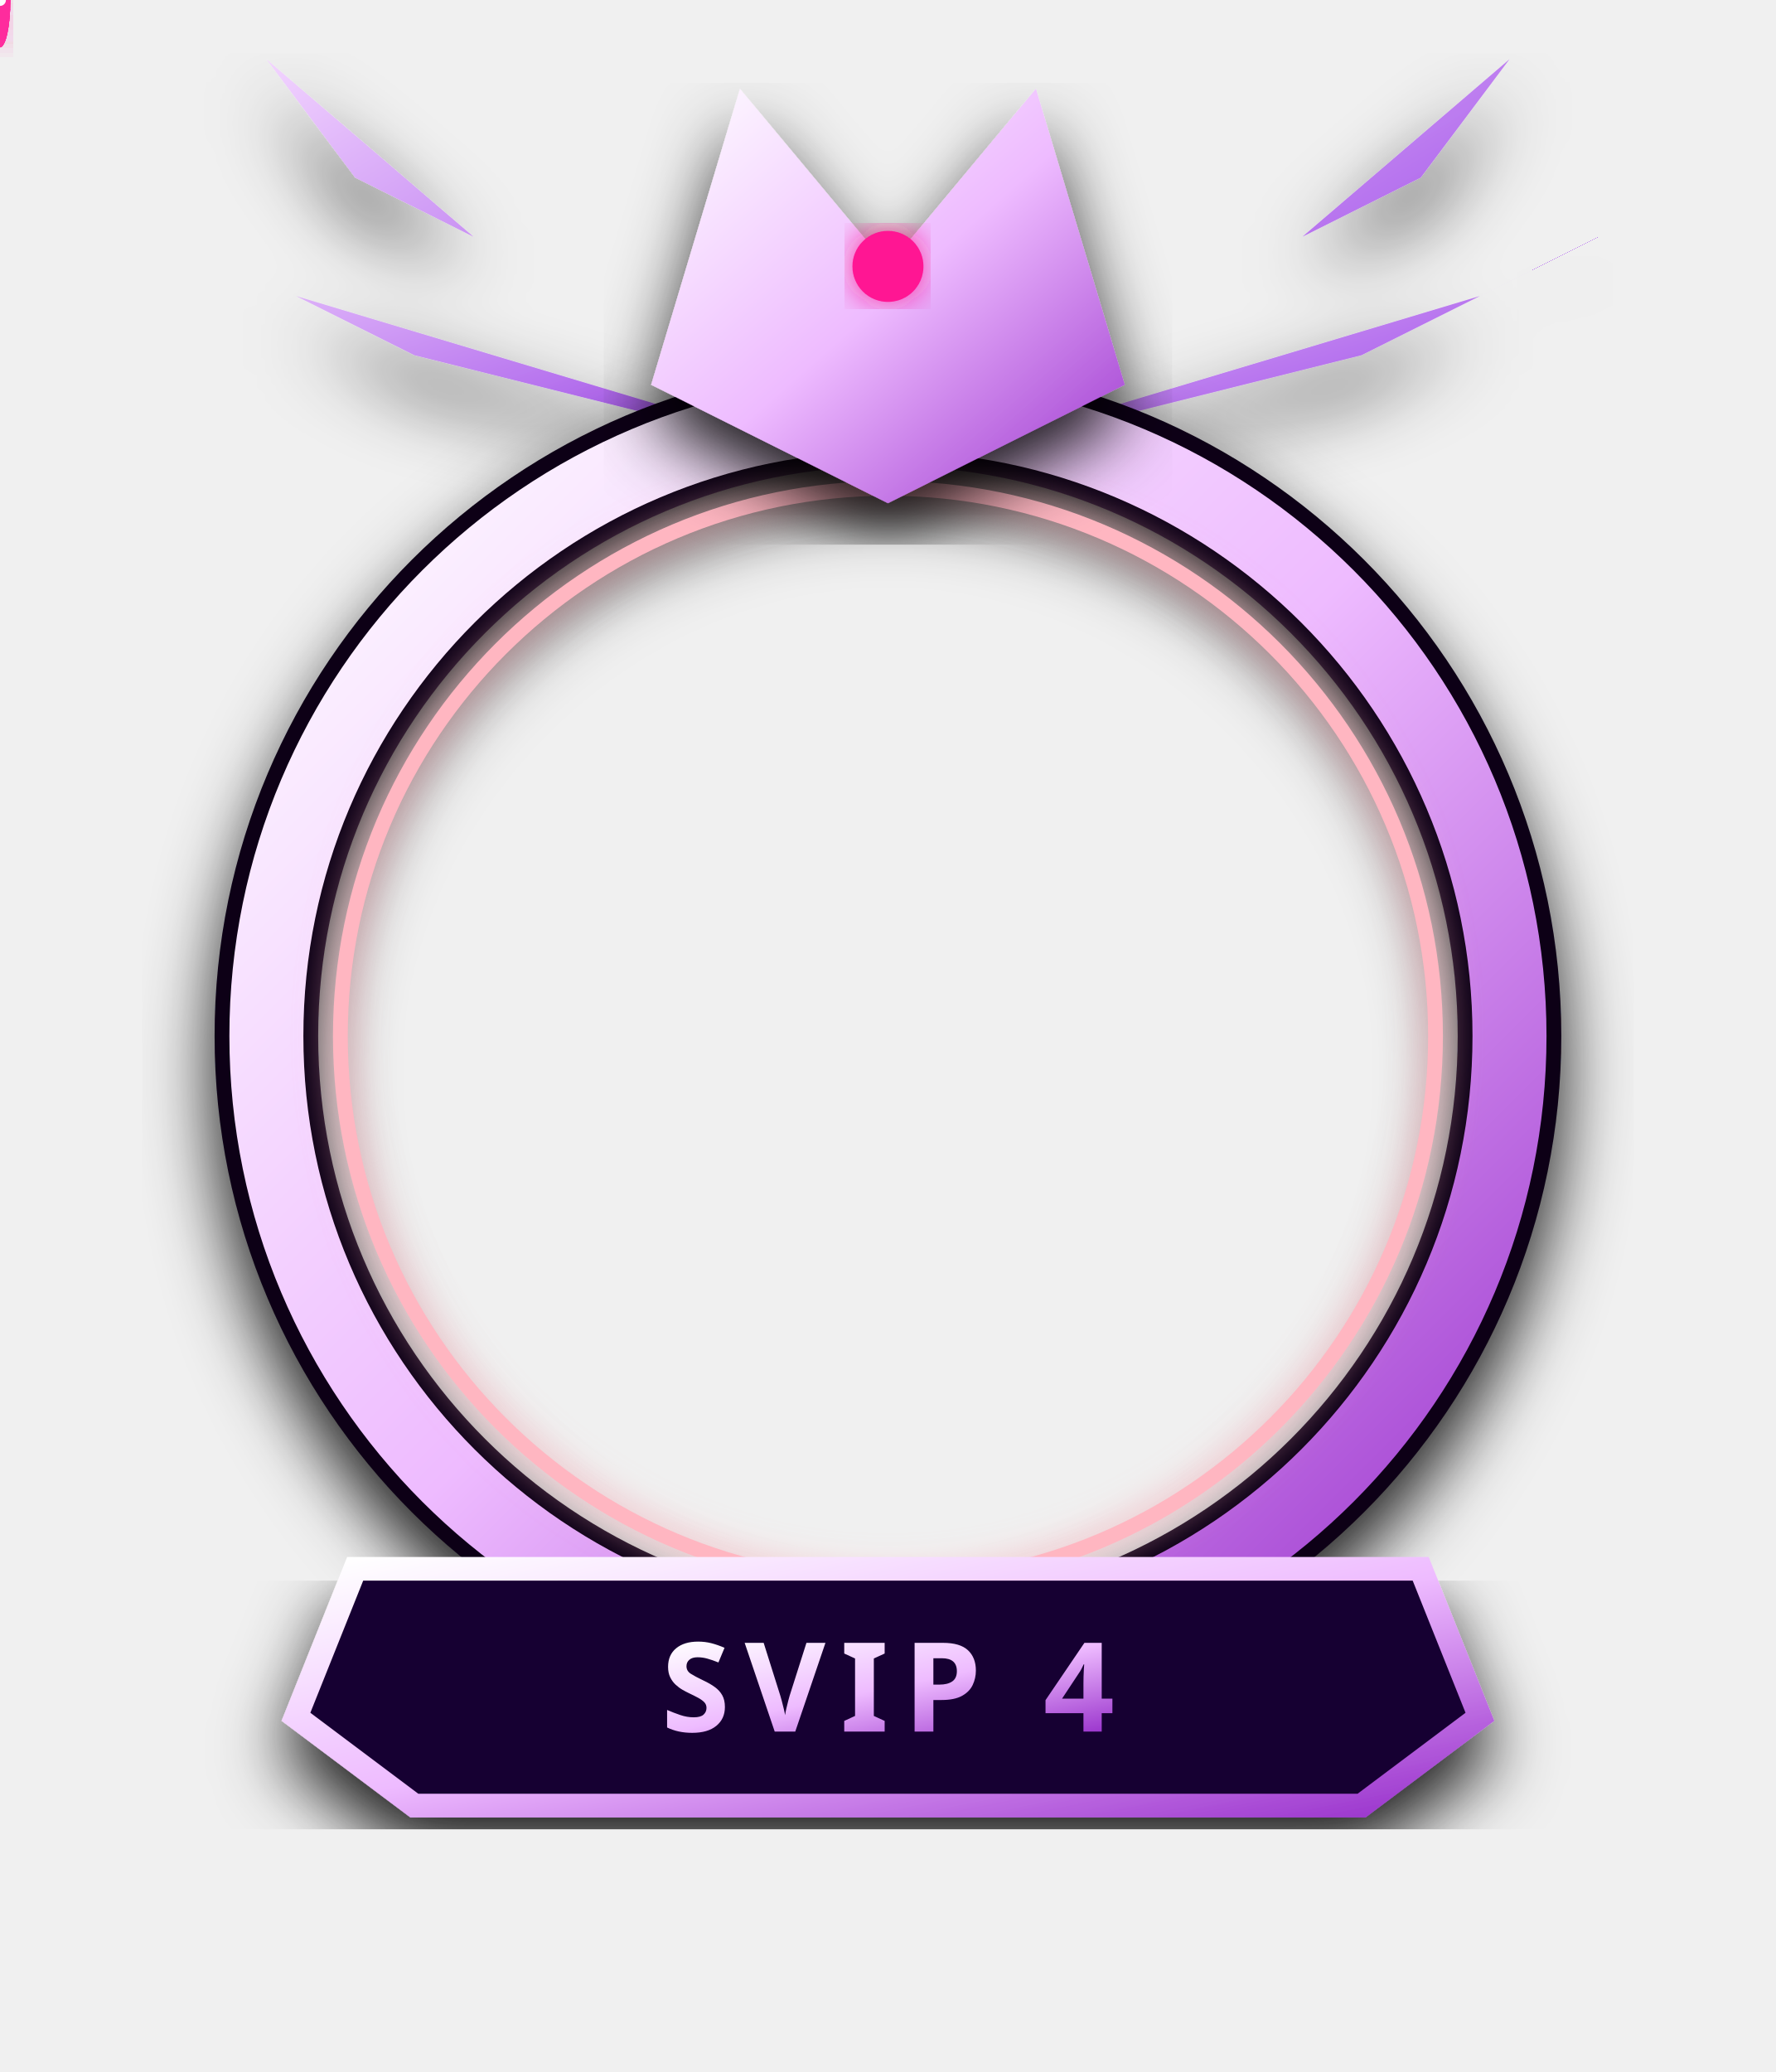
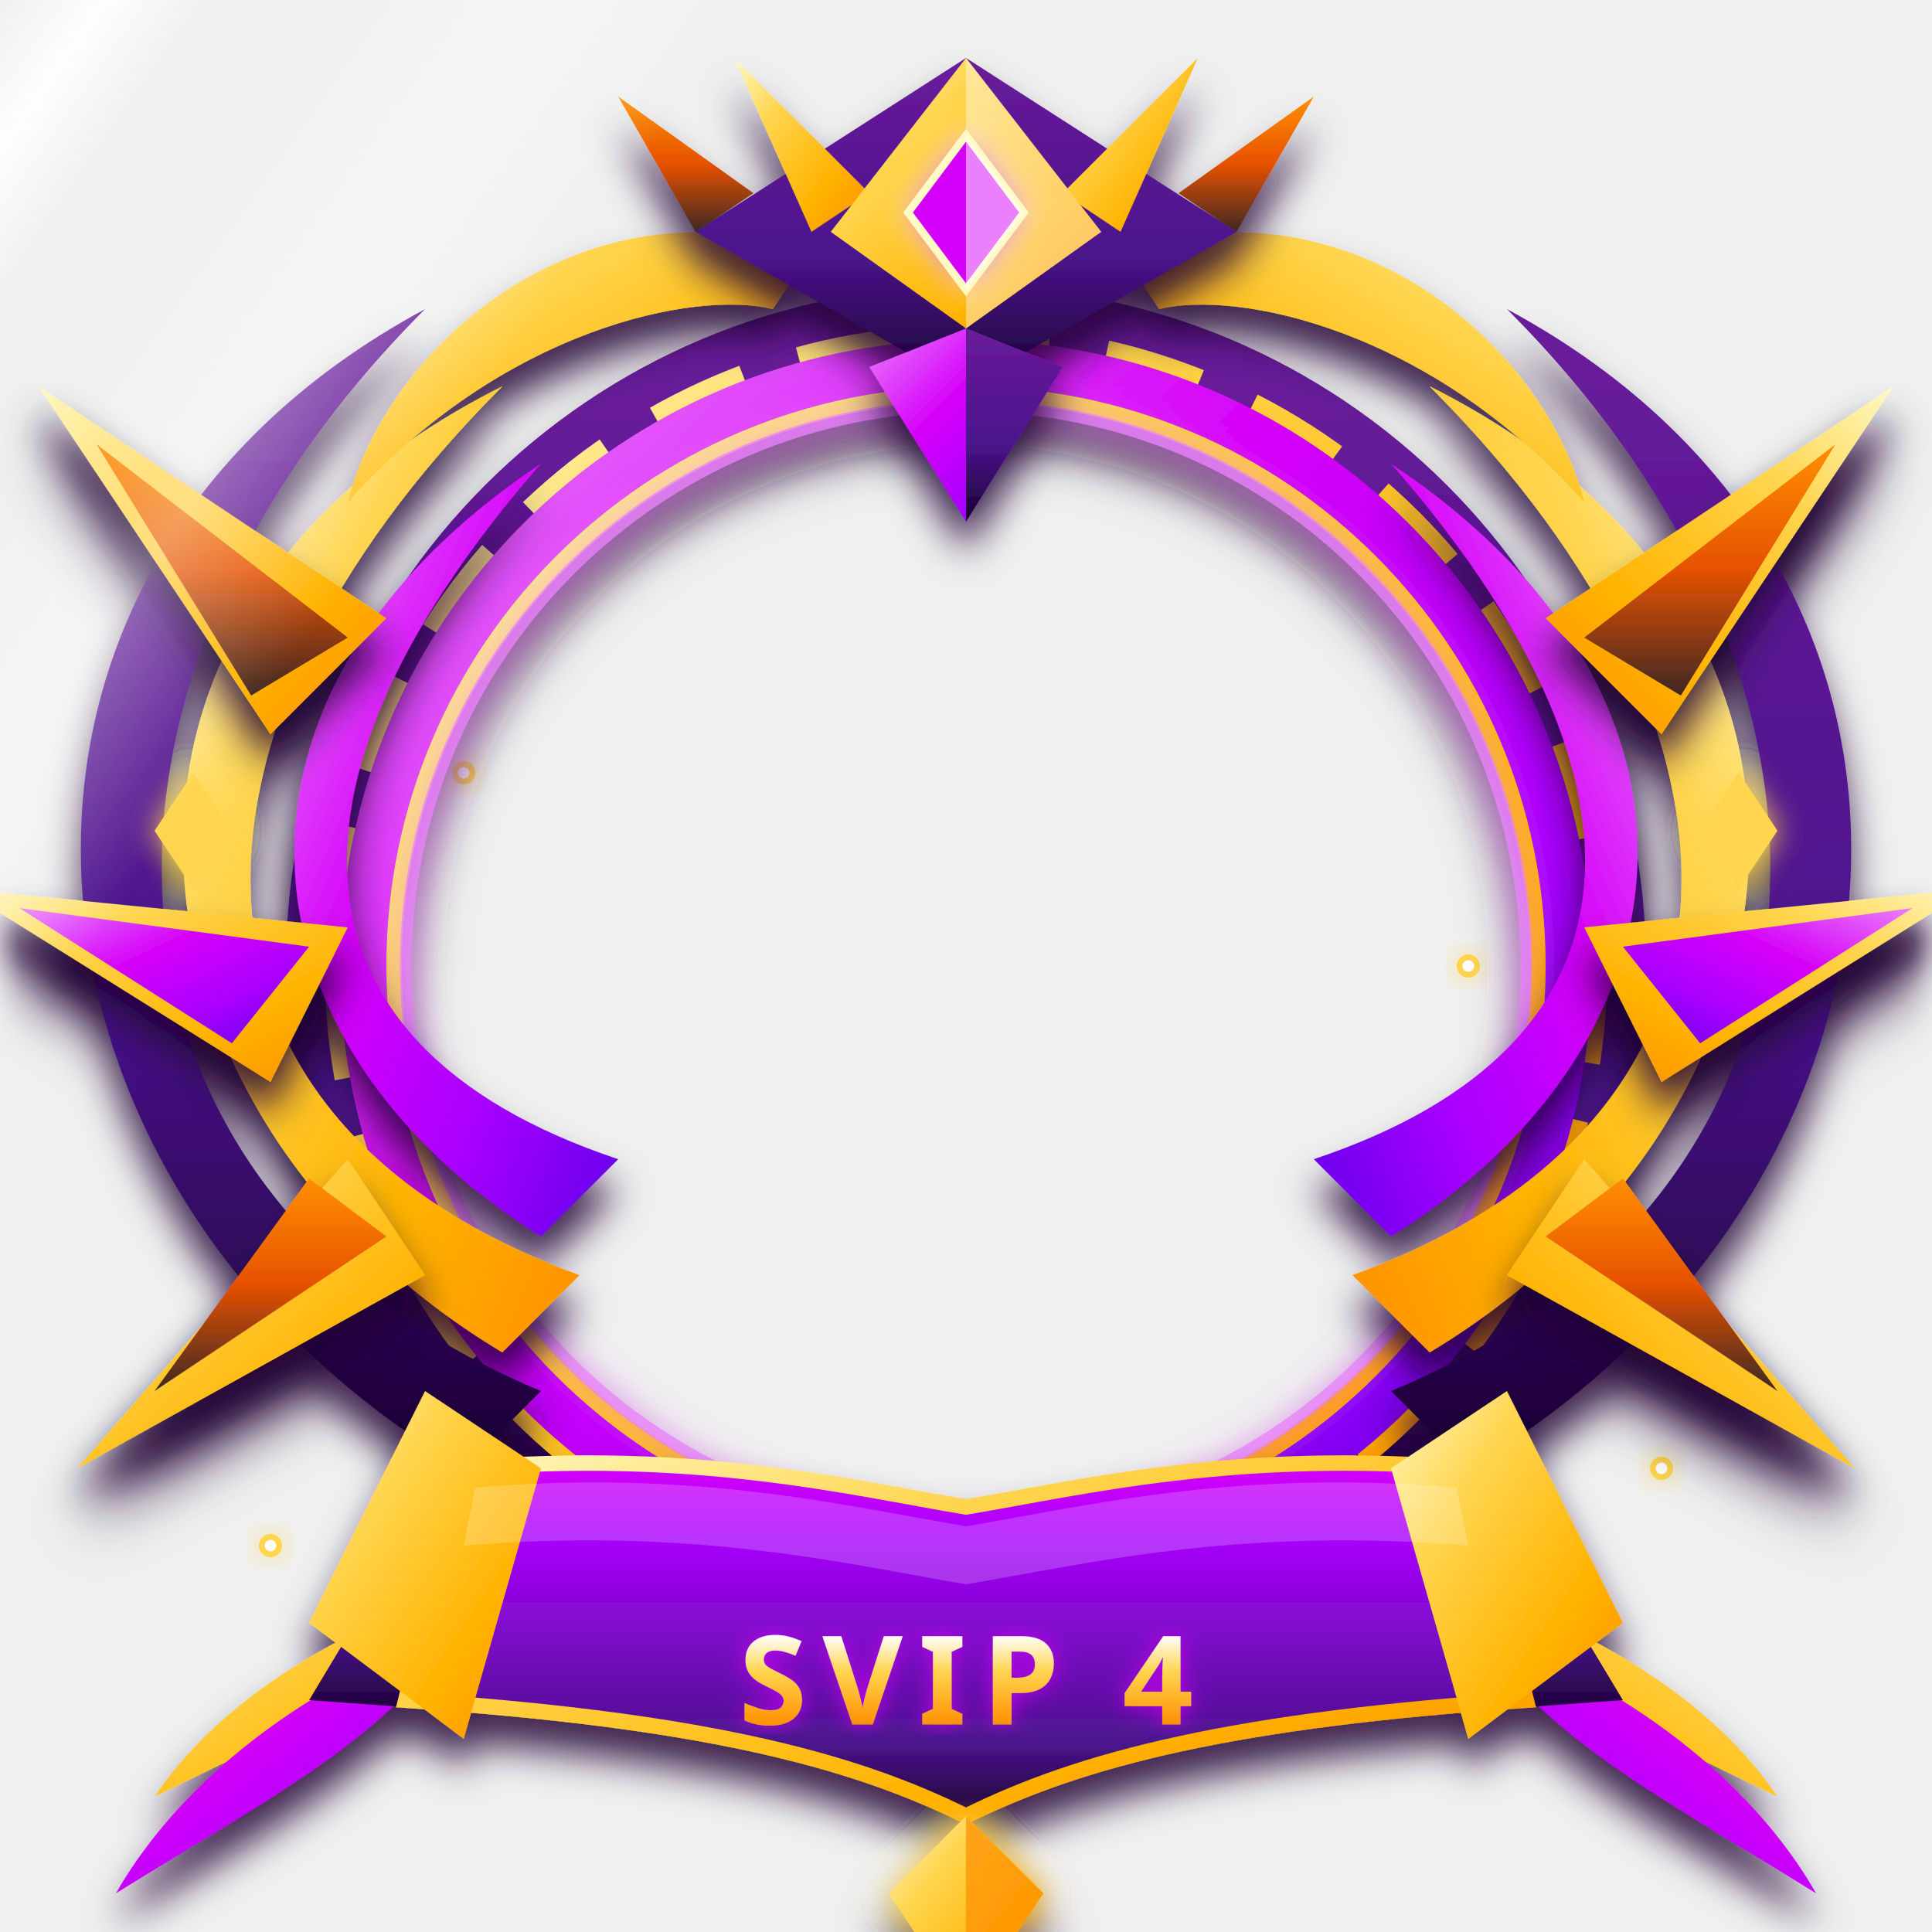
- <svg xmlns="http://www.w3.org/2000/svg" viewBox="0 0 600 700" width="100%" height="100%">
+ <svg xmlns="http://www.w3.org/2000/svg" viewBox="0 0 500 500" width="100%" height="100%">
  <defs>
-     <linearGradient id="sv4-ptBase" x1="0%" y1="100%" x2="100%" y2="0%">
-       <stop offset="0%" stop-color="#1a0033" />
-       <stop offset="50%" stop-color="#4b0082" />
-       <stop offset="100%" stop-color="#0d001a" />
+     <filter id="crisp-shadow-4" x="-30%" y="-30%" width="160%" height="160%">
+       <feDropShadow dx="0" dy="8" stdDeviation="5" flood-color="#1A0033" flood-opacity="0.85" />
+     </filter>
+     <filter id="light-glow-4" x="-50%" y="-50%" width="200%" height="200%">
+       <feGaussianBlur stdDeviation="4" result="blur" />
+       <feComposite in="SourceGraphic" in2="blur" operator="over" />
+     </filter>
+     <filter id="text-shadow-4">
+       <feDropShadow dx="0" dy="3" stdDeviation="2" flood-color="#311B92" flood-opacity="1" />
+       <feDropShadow dx="0" dy="0" stdDeviation="3" flood-color="#D500F9" flood-opacity="0.8" />
+     </filter>
+     <linearGradient id="gold-bright" x1="0%" y1="0%" x2="100%" y2="100%">
+       <stop offset="0%" stop-color="#FFF9C4" />
+       <stop offset="30%" stop-color="#FFD54F" />
+       <stop offset="70%" stop-color="#FFB300" />
+       <stop offset="100%" stop-color="#FF8F00" />
    </linearGradient>
-     <linearGradient id="sv4-ptHigh" x1="0%" y1="0%" x2="100%" y2="100%">
-       <stop offset="0%" stop-color="#ffffff" />
-       <stop offset="50%" stop-color="#eebbff" />
-       <stop offset="100%" stop-color="#9932cc" />
+     <linearGradient id="gold-dark" x1="0%" y1="0%" x2="0%" y2="100%">
+       <stop offset="0%" stop-color="#FF8F00" />
+       <stop offset="50%" stop-color="#E65100" />
+       <stop offset="100%" stop-color="#3E2723" />
    </linearGradient>
-     <linearGradient id="sv4-wing" x1="0%" y1="0%" x2="100%" y2="100%">
-       <stop offset="0%" stop-color="#f3d5ff" />
-       <stop offset="100%" stop-color="#8a2be2" />
+     <linearGradient id="purple-neon" x1="0%" y1="0%" x2="100%" y2="100%">
+       <stop offset="0%" stop-color="#EA80FC" />
+       <stop offset="40%" stop-color="#D500F9" />
+       <stop offset="70%" stop-color="#AA00FF" />
+       <stop offset="100%" stop-color="#6200EA" />
    </linearGradient>
-     <filter id="sv4-sh">
-       <feDropShadow dx="0" dy="12" stdDeviation="12" flood-color="#000" flood-opacity="0.9" />
-     </filter>
-     <filter id="sv4-gl">
-       <feGaussianBlur stdDeviation="6" result="b" />
-       <feMerge>
-         <feMergeNode in="b" />
-         <feMergeNode in="SourceGraphic" />
-       </feMerge>
-     </filter>
-     <g id="sv4-emb">
-       <ellipse cx="0" cy="0" rx="3.5" ry="16" fill="#ff1493" filter="url(#sv4-gl)" opacity="0.9" />
-       <circle cx="0" cy="0" r="2" fill="#fff" />
+     <linearGradient id="purple-deep" x1="0%" y1="0%" x2="0%" y2="100%">
+       <stop offset="0%" stop-color="#6A1B9A" />
+       <stop offset="60%" stop-color="#4A148C" />
+       <stop offset="100%" stop-color="#1A0033" />
+     </linearGradient>
+     <linearGradient id="text-grad-4" x1="0%" y1="0%" x2="0%" y2="100%">
+       <stop offset="0%" stop-color="#FFFFFF" />
+       <stop offset="40%" stop-color="#FFD54F" />
+       <stop offset="100%" stop-color="#FF8F00" />
+     </linearGradient>
+     <linearGradient id="plate-grad-4" x1="0%" y1="0%" x2="0%" y2="100%">
+       <stop offset="0%" stop-color="#D500F9" />
+       <stop offset="20%" stop-color="#AA00FF" />
+       <stop offset="80%" stop-color="#4A148C" />
+       <stop offset="100%" stop-color="#1A0033" />
+     </linearGradient>
+     <mask id="frame-mask-4">
+       <rect x="0" y="0" width="500" height="500" fill="#FFFFFF" />
+     </mask>
+     <g id="phoenix-wing-4">
+       <path d="M 120,380 C 0,310 -20,150 110,80 C 10,180 20,310 140,360 Z" fill="url(#purple-deep)" />
+       <path d="M 130,350 C 30,290 10,160 130,100 C 40,190 40,290 150,330 Z" fill="url(#gold-bright)" />
+       <path d="M 140,320 C 60,270 50,180 140,120 C 70,200 70,270 160,300 Z" fill="url(#purple-neon)" />
+       <path d="M 100,160 L 10,100 L 70,190 Z" fill="url(#gold-bright)" filter="url(#crisp-shadow-4)" />
+       <path d="M 90,165 L 25,115 L 65,180 Z" fill="url(#gold-dark)" />
+       <path d="M 90,240 L -10,230 L 70,280 Z" fill="url(#gold-bright)" filter="url(#crisp-shadow-4)" />
+       <path d="M 80,245 L 5,235 L 60,270 Z" fill="url(#purple-neon)" />
+       <path d="M 110,330 L 20,380 L 90,300 Z" fill="url(#gold-bright)" filter="url(#crisp-shadow-4)" />
+       <path d="M 100,320 L 40,360 L 80,305 Z" fill="url(#gold-dark)" />
+       <polygon points="50,200 40,215 50,230 60,215" fill="#FFD54F" filter="url(#light-glow-4)" />
+       <path d="M 210,65 C 150,45 100,90 90,130 C 130,85 180,75 200,80 Z" fill="url(#gold-bright)" />
+     </g>
+     <g id="razor-feathers-4">
+       <path d="M 0,0 C -40,10 -80,30 -100,60 C -60,40 -20,25 -5,-5 Z" fill="url(#gold-bright)" />
+       <path d="M -15,15 C -50,25 -90,50 -110,85 C -70,60 -30,40 -20,10 Z" fill="url(#purple-neon)" />
+     </g>
+     <g id="ember-4">
+       <circle cx="0" cy="0" r="3" fill="#FFD54F" filter="url(#light-glow-4)" />
+       <circle cx="0" cy="0" r="1.5" fill="#FFFFFF" />
    </g>
  </defs>
-   <style>
-     .sv4-wL { transform-origin: 300px 150px; animation: sv4wL 2.5s ease-in-out infinite alternate; }
-     .sv4-wR { transform-origin: 300px 150px; animation: sv4wR 2.5s ease-in-out infinite alternate; }
-     @keyframes sv4wL { 0% { transform: rotate(0deg); } 100% { transform: rotate(-9deg); } }
-     @keyframes sv4wR { 0% { transform: rotate(0deg); } 100% { transform: rotate(9deg); } }
-     @keyframes sv4flyL { 0%{transform:translate(110px,610px) scale(0);opacity:0;} 50%{opacity:1;transform:translate(160px,310px) scale(1.3) rotate(35deg);} 100%{transform:translate(220px,70px) scale(0) rotate(55deg);opacity:0;} }
-     @keyframes sv4flyR { 0%{transform:translate(490px,610px) scale(0);opacity:0;} 50%{opacity:1;transform:translate(440px,310px) scale(1.3) rotate(-35deg);} 100%{transform:translate(380px,70px) scale(0) rotate(-55deg);opacity:0;} }
-     .sv4-el1 { animation: sv4flyL 2.2s infinite ease-in; }
-     .sv4-er1 { animation: sv4flyR 2.4s infinite ease-in 0.4s; }
-     .sv4-el2 { animation: sv4flyL 2.0s infinite ease-in 1.0s; }
-     .sv4-er2 { animation: sv4flyR 2.1s infinite ease-in 1.4s; }
-     .sv4-el3 { animation: sv4flyL 1.9s infinite ease-in 1.8s; }
-   </style>
-   <g filter="url(#sv4-sh)">
-     <path class="sv4-wL" d="M300,150 L120,60 L90,20 L160,80 Z" fill="url(#sv4-wing)" />
-     <path class="sv4-wL" d="M300,160 L100,100 L60,80 L140,120 Z" fill="url(#sv4-wing)" />
-     <path class="sv4-wR" d="M300,150 L480,60 L510,20 L440,80 Z" fill="url(#sv4-wing)" />
-     <path class="sv4-wR" d="M300,160 L500,100 L540,80 L460,120 Z" fill="url(#sv4-wing)" />
+   <g>
+     <use href="#ember-4" x="70" y="400">
+       <animateTransform attributeName="transform" type="translate" values="0 0; -20 -150; 0 -300" dur="3s" repeatCount="indefinite" />
+       <animate attributeName="opacity" values="0; 1; 0" dur="3s" repeatCount="indefinite" />
+     </use>
+     <use href="#ember-4" x="430" y="380">
+       <animateTransform attributeName="transform" type="translate" values="0 0; 20 -150; 0 -300" dur="3.5s" repeatCount="indefinite" />
+       <animate attributeName="opacity" values="0; 1; 0" dur="3.5s" repeatCount="indefinite" />
+     </use>
+     <use href="#ember-4" x="120" y="200">
+       <animateTransform attributeName="transform" type="translate" values="0 0; -10 -100; 0 -200" dur="2.5s" repeatCount="indefinite" />
+       <animate attributeName="opacity" values="0; 1; 0" dur="2.5s" repeatCount="indefinite" />
+     </use>
+     <use href="#ember-4" x="380" y="250">
+       <animateTransform attributeName="transform" type="translate" values="0 0; 15 -100; 0 -200" dur="4s" repeatCount="indefinite" />
+       <animate attributeName="opacity" values="0; 1; 0" dur="4s" repeatCount="indefinite" />
+     </use>
  </g>
-   <circle cx="300" cy="350" r="210" fill="none" stroke="#0b0014" stroke-width="35" filter="url(#sv4-sh)" />
-   <circle cx="300" cy="350" r="210" fill="none" stroke="url(#sv4-ptHigh)" stroke-width="25" />
-   <circle cx="300" cy="350" r="185" fill="none" stroke="#ffb6c1" stroke-width="5" filter="url(#sv4-gl)" />
-   <polygon points="220,130 250,30 300,90 350,30 380,130 300,170" fill="url(#sv4-ptHigh)" filter="url(#sv4-sh)" />
-   <circle cx="300" cy="90" r="12" fill="#ff1493" filter="url(#sv4-gl)" />
-   <g filter="url(#sv4-sh)">
-     <polygon points="120,530 480,530 500,580 460,610 140,610 100,580" fill="#190033" stroke="url(#sv4-ptHigh)" stroke-width="8" />
+   <g filter="url(#crisp-shadow-4)">
+     <circle cx="250" cy="250" r="164" fill="none" stroke="url(#purple-deep)" stroke-width="24" />
+     <circle cx="250" cy="250" r="162" fill="none" stroke="url(#gold-bright)" stroke-width="8" stroke-dasharray="25 15" />
+     <circle cx="250" cy="250" r="156" fill="none" stroke="url(#purple-neon)" stroke-width="12" />
+     <circle cx="250" cy="250" r="148" fill="none" stroke="url(#gold-bright)" stroke-width="4" />
+     <circle cx="250" cy="250" r="145" fill="none" stroke="#EA80FC" stroke-width="3" opacity="0.8" filter="url(#light-glow-4)" />
  </g>
-   <g opacity="0.9">
-     <use href="#sv4-emb" class="sv4-el1" />
-     <use href="#sv4-emb" class="sv4-er1" />
-     <use href="#sv4-emb" class="sv4-el2" />
-     <use href="#sv4-emb" class="sv4-er2" />
-     <use href="#sv4-emb" class="sv4-el3" />
+   <g filter="url(#crisp-shadow-4)">
+     <use href="#phoenix-wing-4" x="0" y="0" />
+     <use href="#phoenix-wing-4" x="0" y="0" transform="translate(500, 0) scale(-1, 1)" />
  </g>
-   <text x="300" y="585" font-family="'Trebuchet MS', sans-serif" font-size="42" font-weight="900" fill="url(#sv4-ptHigh)" text-anchor="middle" letter-spacing="5">SVIP 4</text>
+   <g filter="url(#crisp-shadow-4)">
+     <polygon points="250,100 180,60 250,15 320,60" fill="url(#purple-deep)" />
+     <path d="M 180,60 L 160,25 L 195,50 Z" fill="url(#gold-dark)" />
+     <path d="M 320,60 L 340,25 L 305,50 Z" fill="url(#gold-dark)" />
+     <path d="M 210,60 L 190,15 L 225,50 Z" fill="url(#gold-bright)" />
+     <path d="M 290,60 L 310,15 L 275,50 Z" fill="url(#gold-bright)" />
+     <path d="M 250,15 L 215,60 L 250,85 L 285,60 Z" fill="url(#gold-bright)" />
+     <path d="M 250,15 L 250,85 L 285,60 Z" fill="#FFFFFF" opacity="0.4" />
+     <polygon points="250,35 235,55 250,75 265,55" fill="#D500F9" stroke="#FFF9C4" stroke-width="2" filter="url(#light-glow-4)">
+       <animate attributeName="opacity" values="0.7; 1; 0.7" dur="2s" repeatCount="indefinite" />
+     </polygon>
+     <polygon points="250,35 250,75 265,55" fill="#FFFFFF" opacity="0.5" />
+     <polygon points="250,85 225,95 250,135 275,95" fill="url(#purple-neon)" />
+     <polygon points="250,85 250,135 275,95" fill="url(#purple-deep)" />
+   </g>
+   <g filter="url(#crisp-shadow-4)">
+     <use href="#razor-feathers-4" x="140" y="405" />
+     <use href="#razor-feathers-4" x="360" y="405" transform="translate(720, 0) scale(-1, 1)" />
+     <path d="M 110,390 L 80,440 L 150,445 Z" fill="url(#purple-deep)" />
+     <path d="M 390,390 L 420,440 L 350,445 Z" fill="url(#purple-deep)" />
+     <path d="M 120,380 C 180,375 220,385 250,390 C 280,385 320,375 380,380 L 395,440 C 320,445 280,455 250,470 C 220,455 180,445 105,440 Z" fill="url(#plate-grad-4)" />
+     <path d="M 120,380 C 180,375 220,385 250,390 C 280,385 320,375 380,380 L 395,440 C 320,445 280,455 250,470 C 220,455 180,445 105,440 Z" fill="none" stroke="url(#gold-bright)" stroke-width="4" />
+     <path d="M 110,360 L 140,380 L 120,450 L 80,420 Z" fill="url(#gold-bright)" />
+     <path d="M 390,360 L 360,380 L 380,450 L 420,420 Z" fill="url(#gold-bright)" />
+     <path d="M 123,385 C 180,380 220,390 250,395 C 280,390 320,380 377,385 L 380,400 C 320,395 280,405 250,410 C 220,405 180,395 120,400 Z" fill="#FFFFFF" opacity="0.2" />
+     <polygon points="250,470 230,490 250,520 270,490" fill="url(#gold-bright)" filter="url(#light-glow-4)" />
+     <polygon points="250,470 250,520 270,490" fill="#FF8F00" opacity="0.7" />
+   </g>
+   <text x="250" y="435" dominant-baseline="middle" font-family="'Arial Black', Impact, sans-serif" font-weight="900" font-size="32" fill="url(#text-grad-4)" text-anchor="middle" letter-spacing="4" filter="url(#text-shadow-4)">SVIP 4</text>
+   <g mask="url(#frame-mask-4)">
+     <g>
+       <animateTransform attributeName="transform" type="translate" values="-200 -100; 800 400" dur="2.8s" repeatCount="indefinite" />
+       <linearGradient id="shine-sweep-4" x1="0%" y1="0%" x2="100%" y2="0%">
+         <stop offset="0%" stop-color="#FFFFFF" stop-opacity="0" />
+         <stop offset="50%" stop-color="#FFFFFF" stop-opacity="0.9" />
+         <stop offset="100%" stop-color="#FFFFFF" stop-opacity="0" />
+       </linearGradient>
+       <rect x="0" y="-400" width="45" height="1200" fill="url(#shine-sweep-4)" transform="rotate(35)" />
+       <rect x="70" y="-400" width="90" height="1200" fill="url(#shine-sweep-4)" transform="rotate(35)" opacity="0.4" />
+     </g>
+   </g>
</svg>
